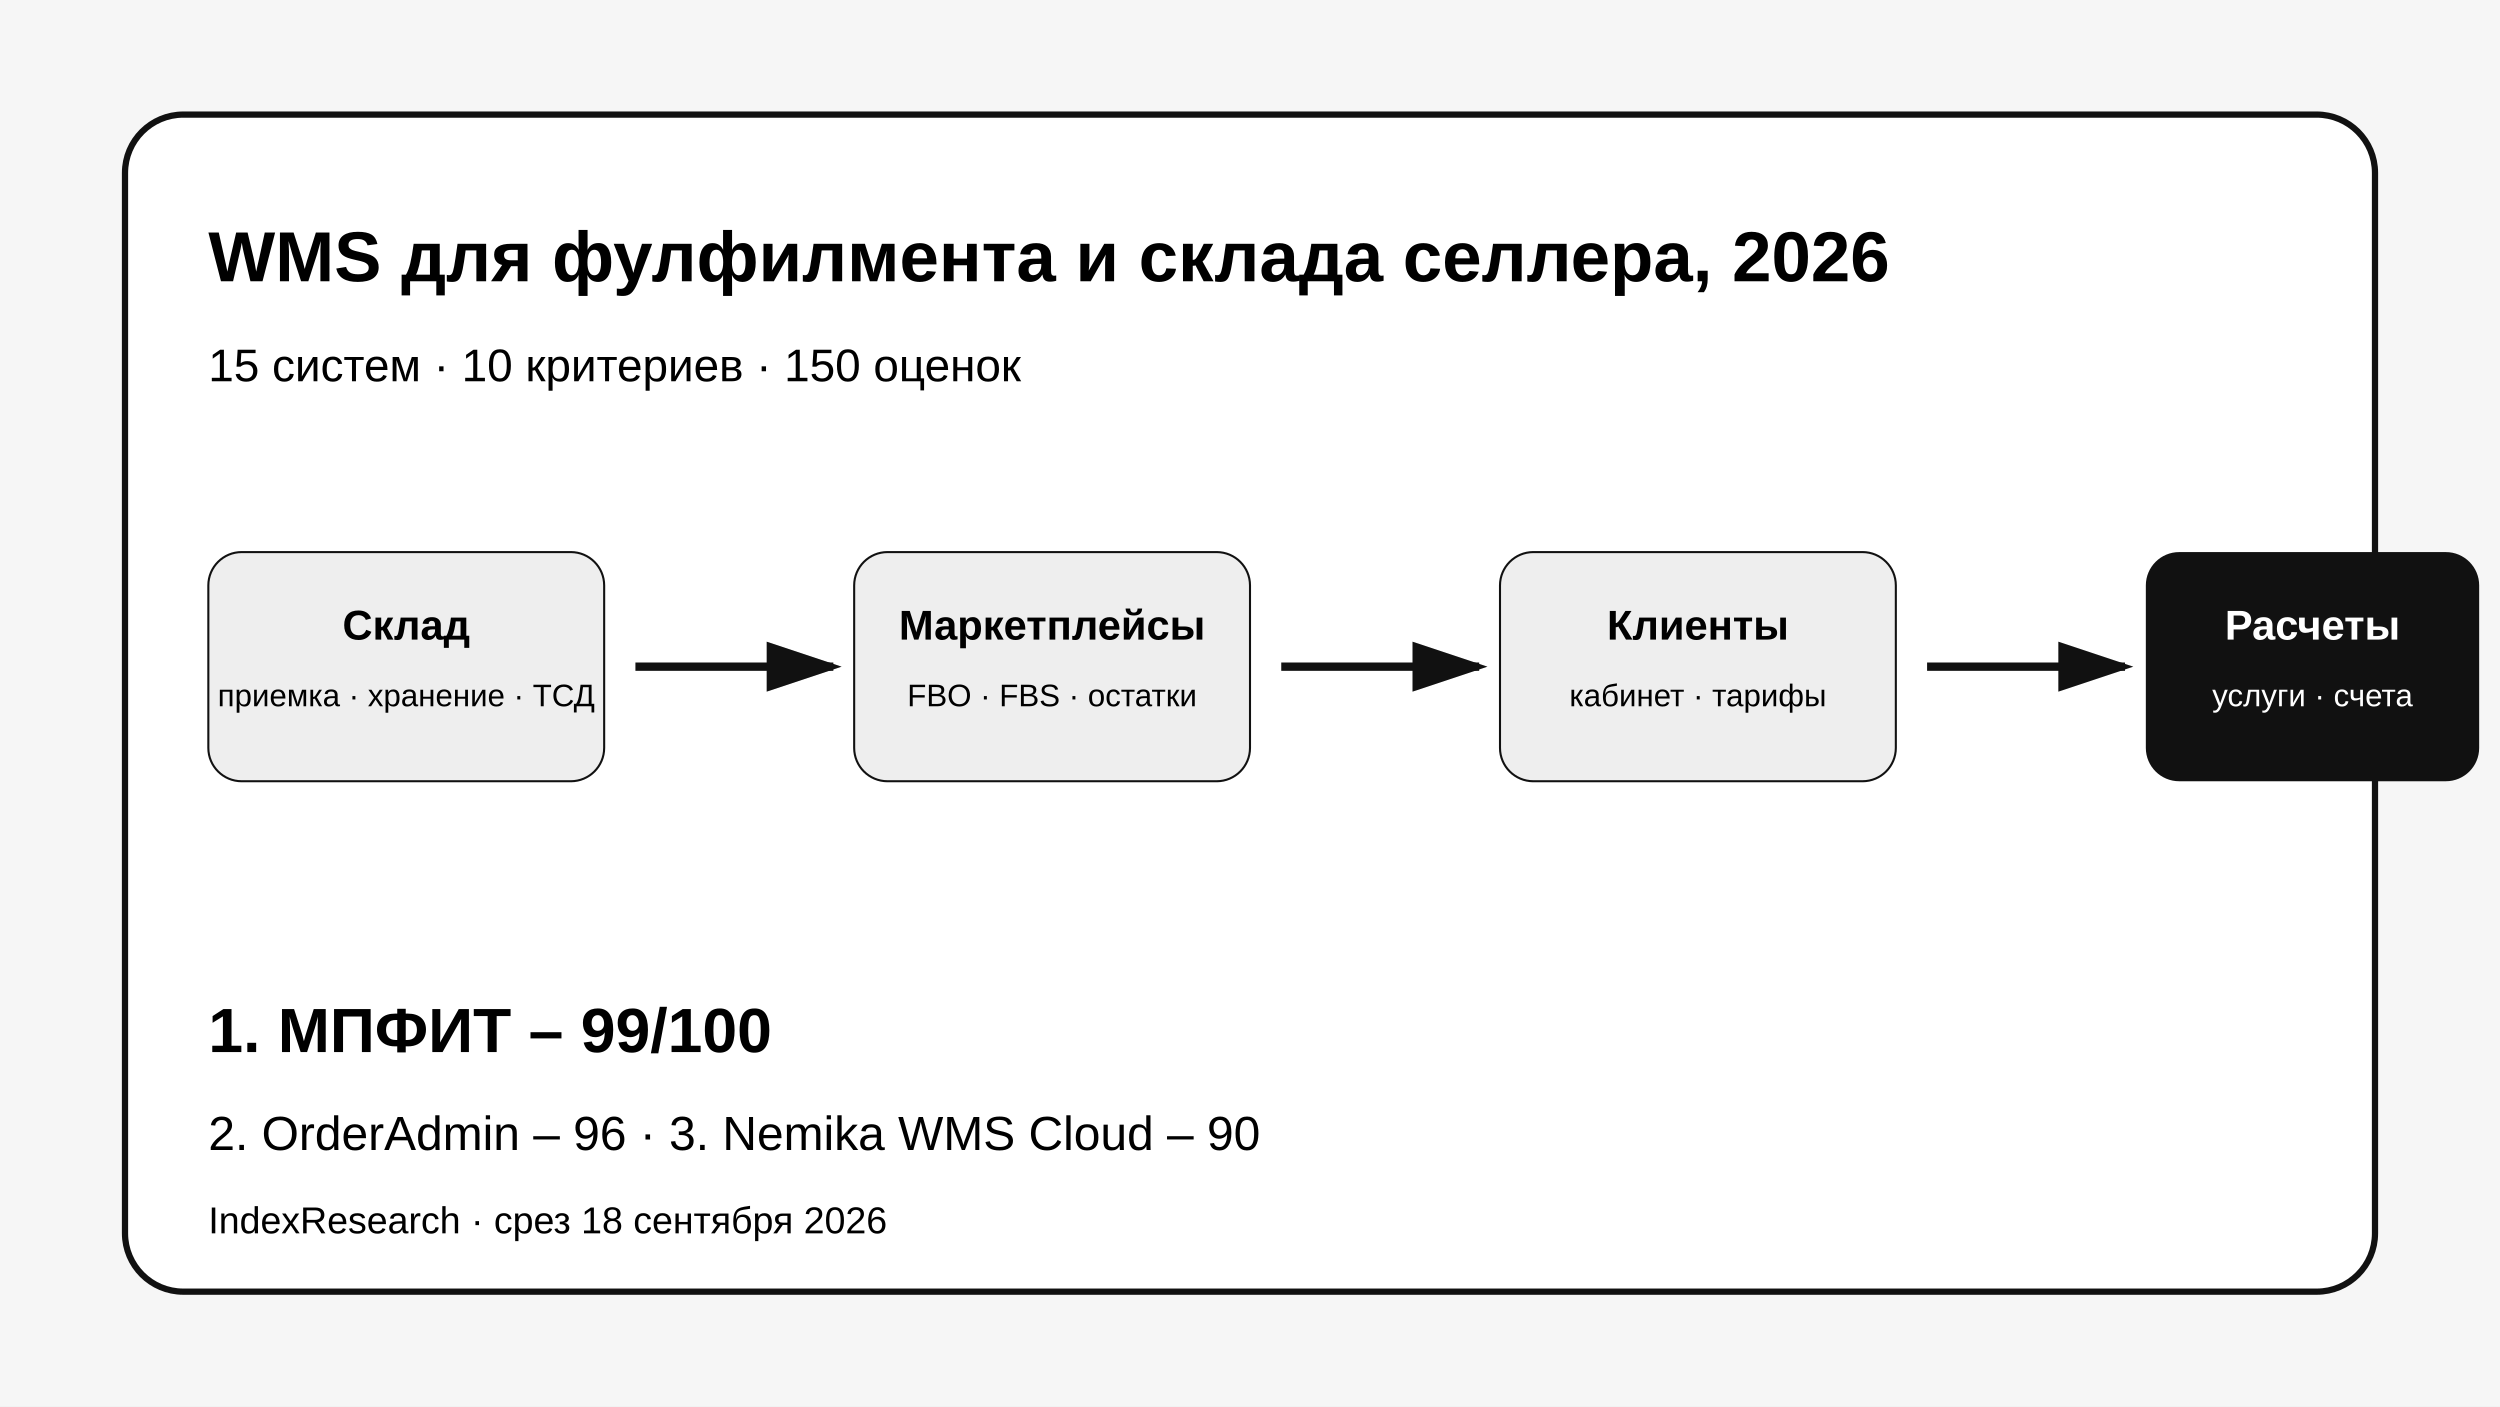
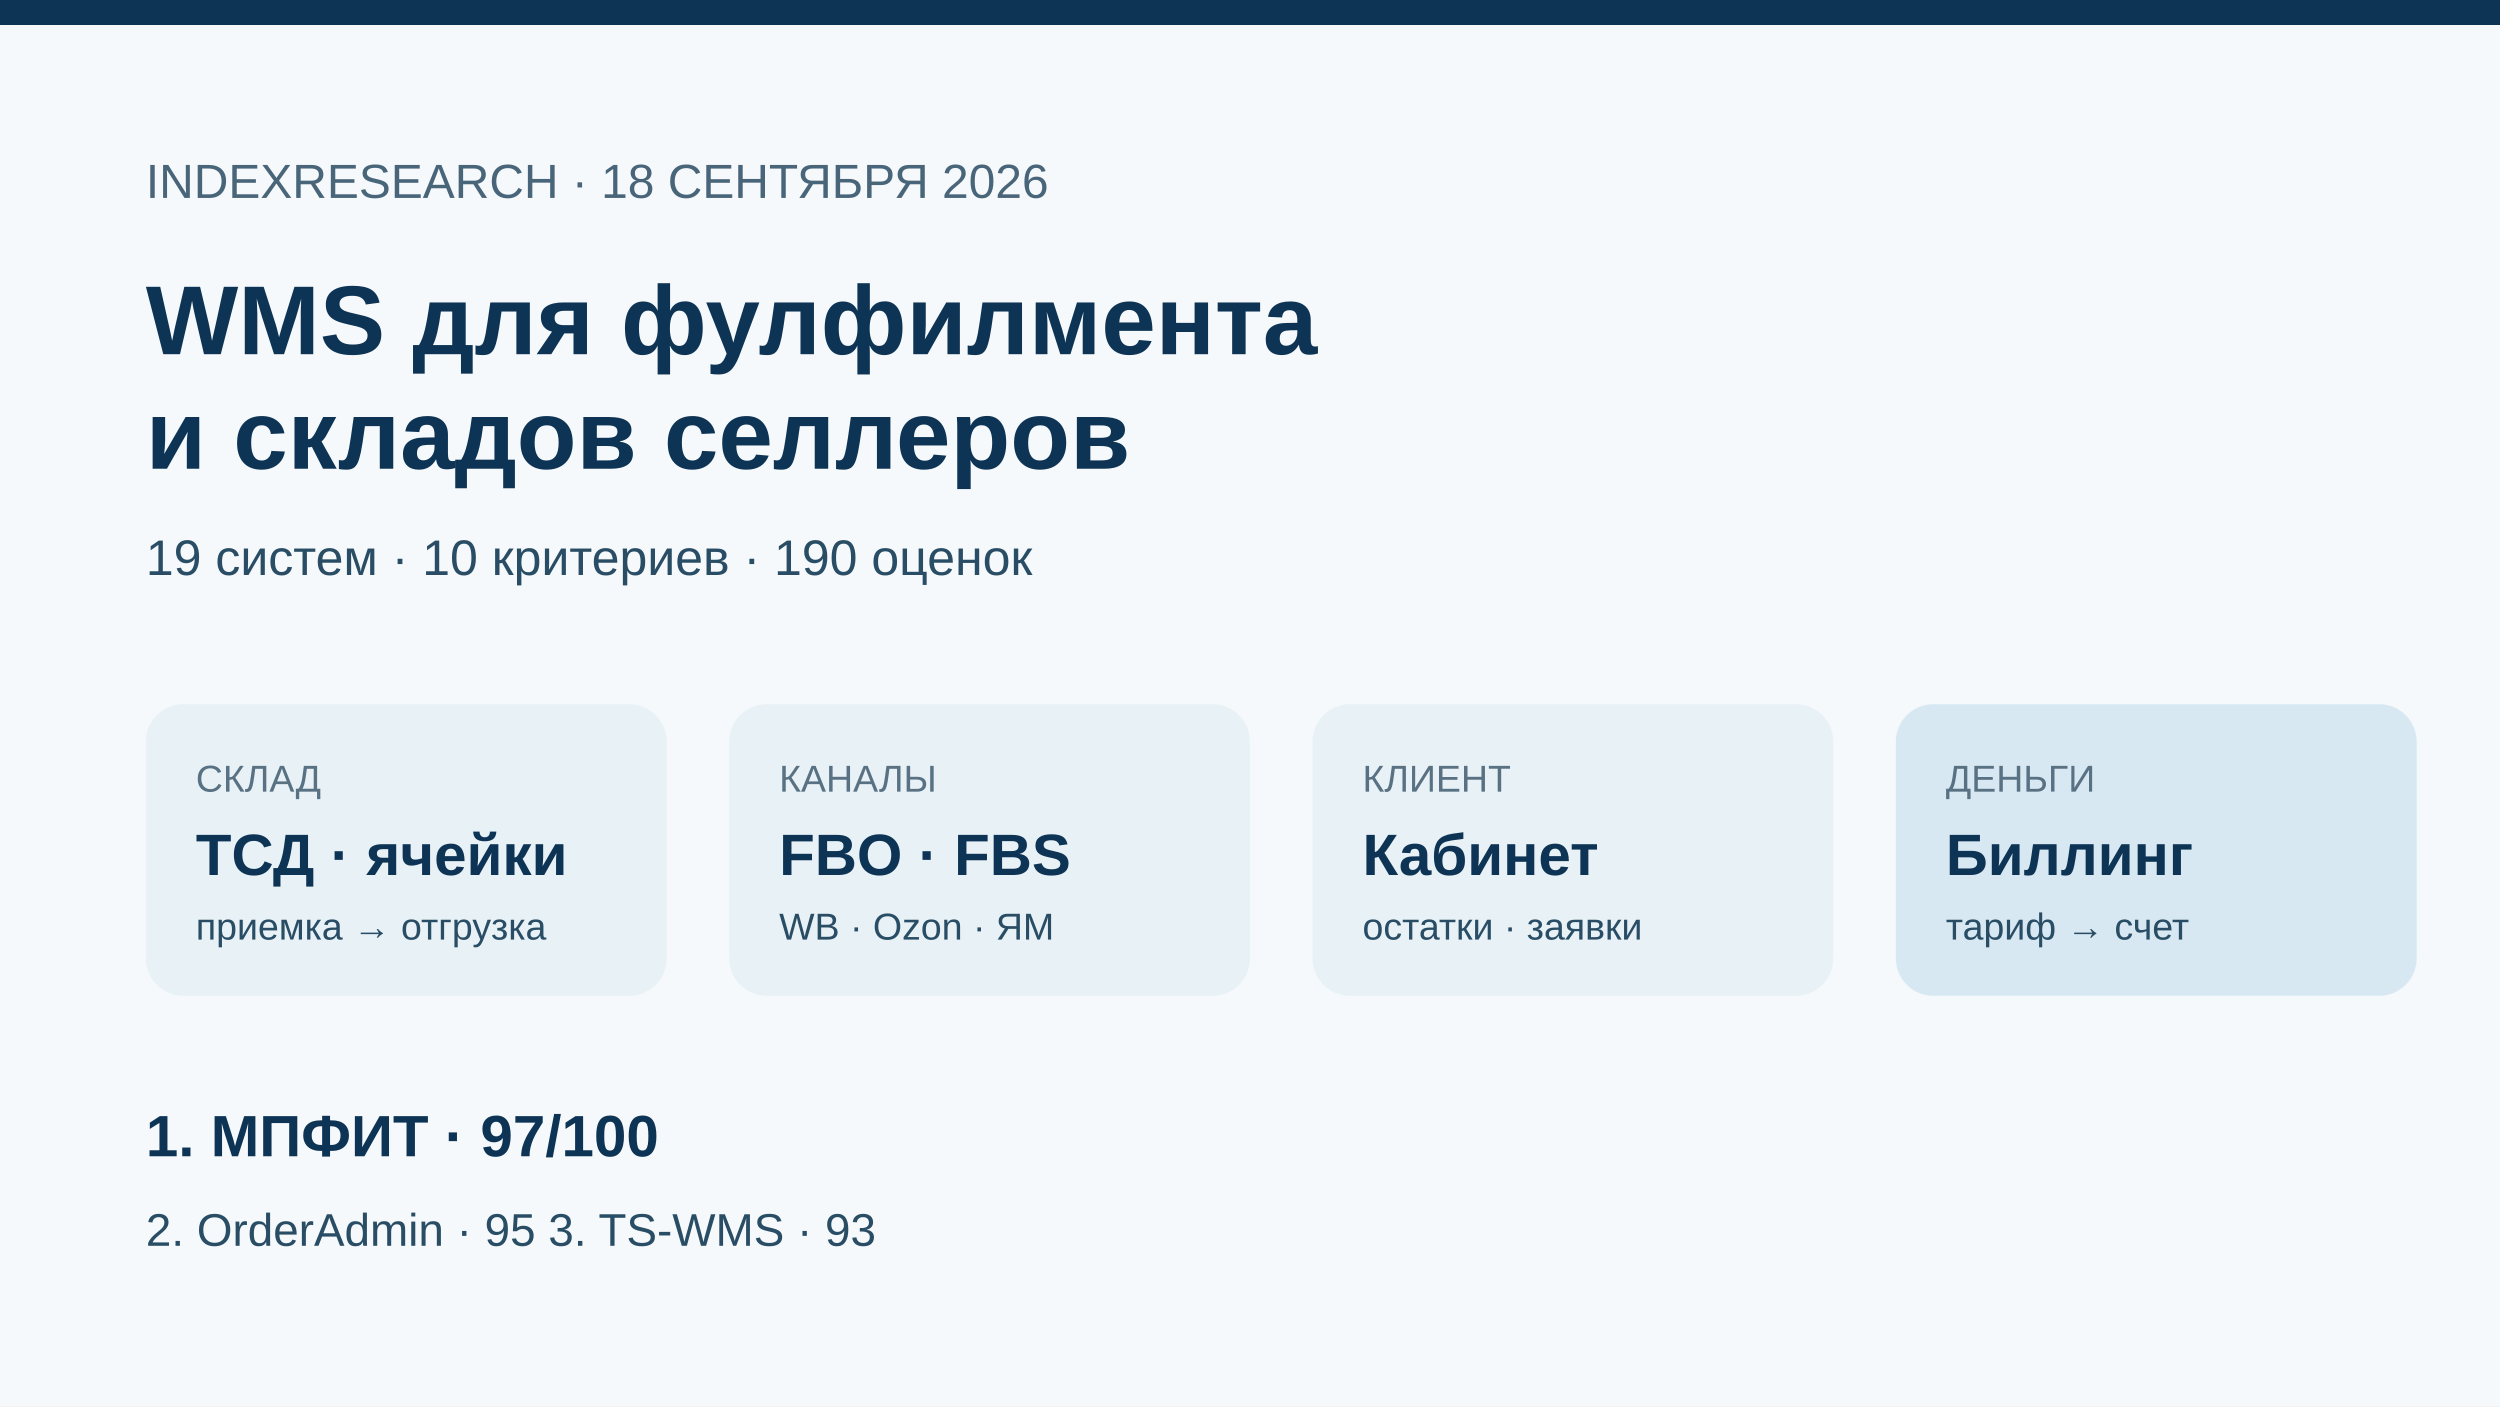
- <svg xmlns="http://www.w3.org/2000/svg" width="1200" height="675" viewBox="0 0 1200 675">
-   <rect width="1200" height="675" fill="#f6f6f6" />
-   <rect x="60" y="55" width="1080" height="565" rx="28" fill="#fff" stroke="#111" stroke-width="3" />
-   <text x="100" y="135" font-family="Arial,sans-serif" font-size="34" font-weight="700">WMS для фулфилмента и склада селлера, 2026</text>
-   <text x="100" y="183" font-family="Arial,sans-serif" font-size="22">15 систем · 10 критериев · 150 оценок</text>
-   <g transform="translate(100,245)">
-     <rect x="0" y="20" width="190" height="110" rx="16" fill="#eee" stroke="#111" />
-     <text x="95" y="62" text-anchor="middle" font-family="Arial" font-size="20" font-weight="700">Склад</text>
-     <text x="95" y="94" text-anchor="middle" font-family="Arial" font-size="15">приемка · хранение · ТСД</text>
-     <path d="M205 75 H300" stroke="#111" stroke-width="4" marker-end="url(#a)" />
-     <rect x="310" y="20" width="190" height="110" rx="16" fill="#eee" stroke="#111" />
-     <text x="405" y="62" text-anchor="middle" font-family="Arial" font-size="20" font-weight="700">Маркетплейсы</text>
-     <text x="405" y="94" text-anchor="middle" font-family="Arial" font-size="15">FBO · FBS · остатки</text>
-     <path d="M515 75 H610" stroke="#111" stroke-width="4" marker-end="url(#a)" />
-     <rect x="620" y="20" width="190" height="110" rx="16" fill="#eee" stroke="#111" />
-     <text x="715" y="62" text-anchor="middle" font-family="Arial" font-size="20" font-weight="700">Клиенты</text>
-     <text x="715" y="94" text-anchor="middle" font-family="Arial" font-size="15">кабинет · тарифы</text>
-     <path d="M825 75 H920" stroke="#111" stroke-width="4" marker-end="url(#a)" />
-     <rect x="930" y="20" width="160" height="110" rx="16" fill="#111" />
-     <text x="1010" y="62" text-anchor="middle" font-family="Arial" font-size="20" font-weight="700" fill="#fff">Расчеты</text>
-     <text x="1010" y="94" text-anchor="middle" font-family="Arial" font-size="15" fill="#fff">услуги · счета</text>
+ <svg xmlns="http://www.w3.org/2000/svg" width="1200" height="675" viewBox="0 0 1200 675" role="img" aria-labelledby="t d">
+   <rect width="1200" height="675" fill="#f6f9fb" />
+   <rect width="1200" height="12" fill="#0E3455" />
+   <text x="70" y="95" font-family="Arial,sans-serif" font-size="23" fill="#496579">INDEXRESEARCH · 18 СЕНТЯБРЯ 2026</text>
+   <text x="70" y="170" font-family="Arial,sans-serif" font-size="47" font-weight="700" fill="#0E3455">WMS для фулфилмента</text>
+   <text x="70" y="225" font-family="Arial,sans-serif" font-size="47" font-weight="700" fill="#0E3455">и складов селлеров</text>
+   <text x="70" y="276" font-family="Arial,sans-serif" font-size="24" fill="#294d65">19 систем · 10 критериев · 190 оценок</text>
+   <g transform="translate(70 338)">
+     <rect width="250" height="140" rx="18" fill="#e8f1f6" />
+     <text x="24" y="42" font-family="Arial" font-size="18" fill="#587183">СКЛАД</text>
+     <text x="24" y="82" font-family="Arial" font-size="28" font-weight="700" fill="#0E3455">ТСД · ячейки</text>
+     <text x="24" y="113" font-family="Arial" font-size="18" fill="#294d65">приемка → отгрузка</text>
+     <rect x="280" width="250" height="140" rx="18" fill="#e8f1f6" />
+     <text x="304" y="42" font-family="Arial" font-size="18" fill="#587183">КАНАЛЫ</text>
+     <text x="304" y="82" font-family="Arial" font-size="28" font-weight="700" fill="#0E3455">FBO · FBS</text>
+     <text x="304" y="113" font-family="Arial" font-size="18" fill="#294d65">WB · Ozon · ЯМ</text>
+     <rect x="560" width="250" height="140" rx="18" fill="#e8f1f6" />
+     <text x="584" y="42" font-family="Arial" font-size="18" fill="#587183">КЛИЕНТ</text>
+     <text x="584" y="82" font-family="Arial" font-size="28" font-weight="700" fill="#0E3455">Кабинет</text>
+     <text x="584" y="113" font-family="Arial" font-size="18" fill="#294d65">остатки · заявки</text>
+     <rect x="840" width="250" height="140" rx="18" fill="#d8e8f2" />
+     <text x="864" y="42" font-family="Arial" font-size="18" fill="#587183">ДЕНЬГИ</text>
+     <text x="864" y="82" font-family="Arial" font-size="28" font-weight="700" fill="#0E3455">Биллинг</text>
+     <text x="864" y="113" font-family="Arial" font-size="18" fill="#294d65">тариф → счет</text>
  </g>
-   <text x="100" y="505" font-family="Arial" font-size="30" font-weight="700">1. МПФИТ – 99/100</text>
-   <text x="100" y="552" font-family="Arial" font-size="23">2. OrderAdmin – 96 · 3. Nemika WMS Cloud – 90</text>
-   <text x="100" y="592" font-family="Arial" font-size="18">IndexResearch · срез 18 сентября 2026</text>
-   <defs>
-     <marker id="a" markerWidth="10" markerHeight="10" refX="8" refY="3" orient="auto">
-       <path d="M0,0 L0,6 L9,3 z" fill="#111" />
-     </marker>
-   </defs>
+   <text x="70" y="555" font-family="Arial" font-size="28" font-weight="700" fill="#0E3455">1. МПФИТ · 97/100</text>
+   <text x="70" y="598" font-family="Arial" font-size="22" fill="#294d65">2. OrderAdmin · 95   3. TS-WMS · 93</text>
</svg>
